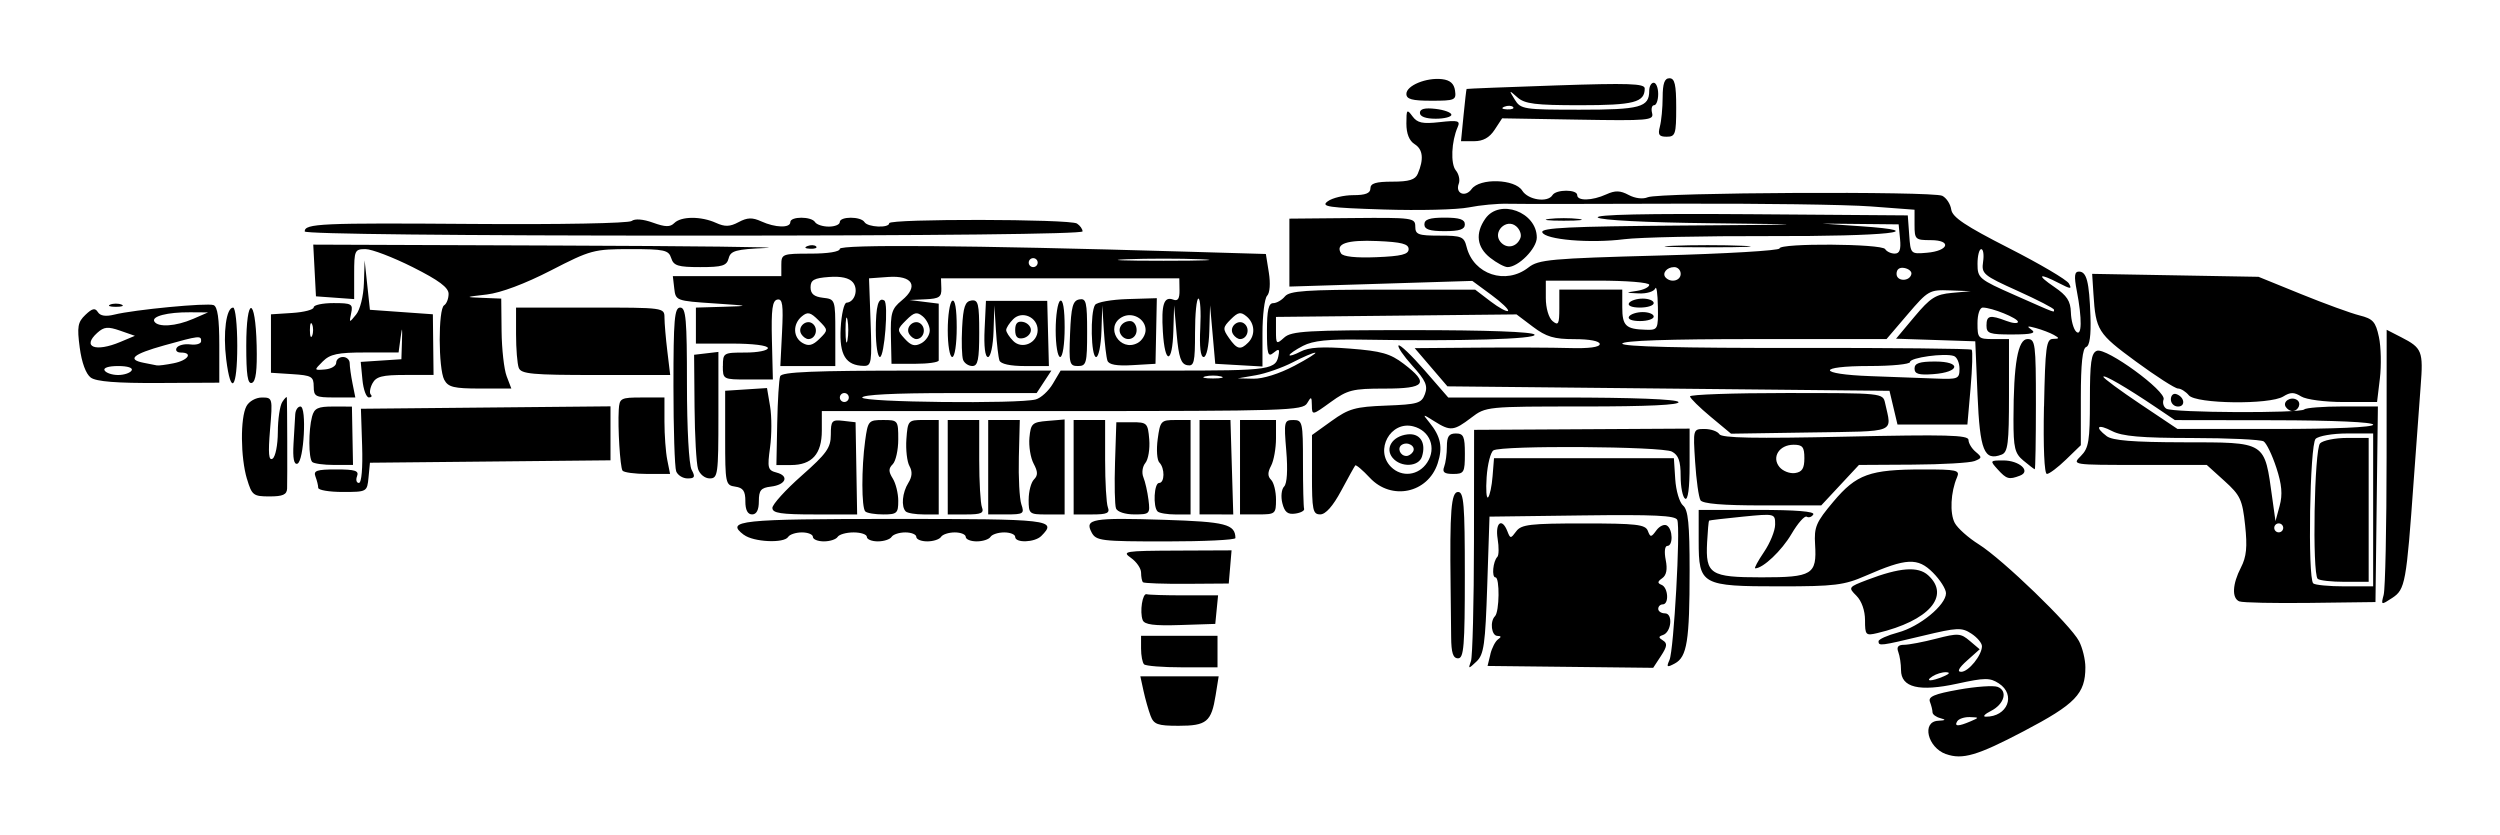
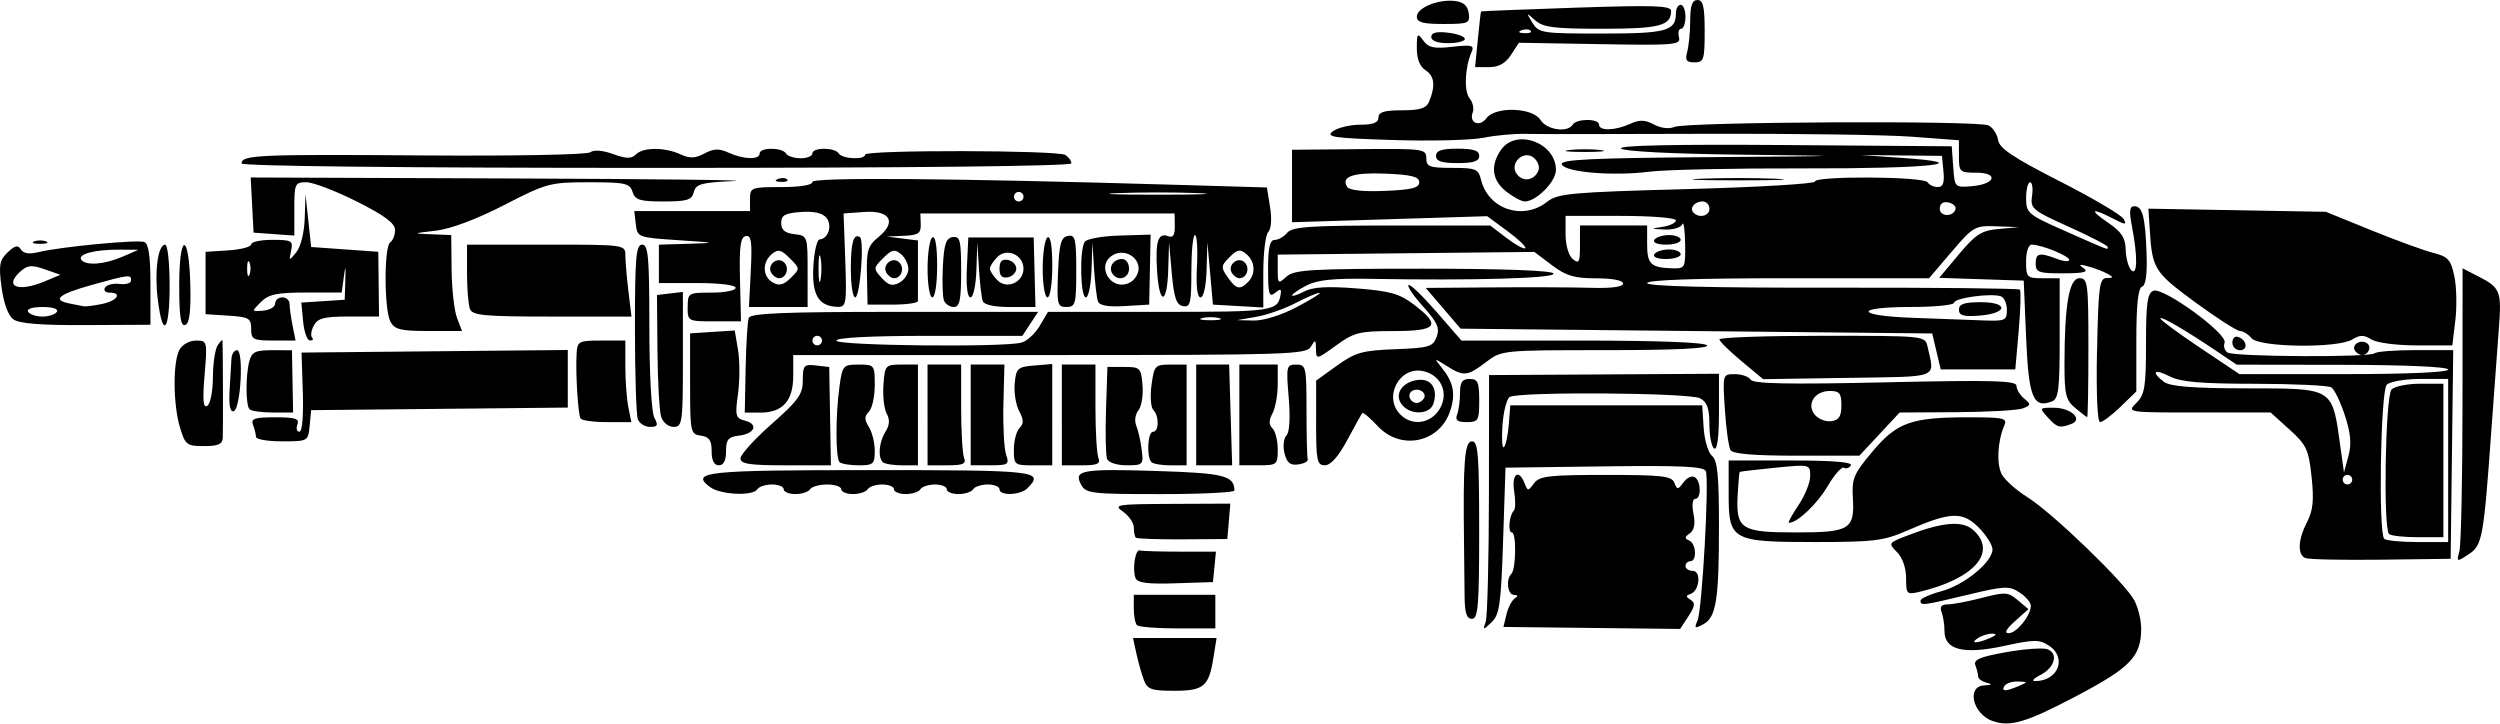
- <svg xmlns="http://www.w3.org/2000/svg" width="383.356" height="128" viewBox="0 0 101.43 33.867" version="1.1" id="svg8">
+ <svg xmlns="http://www.w3.org/2000/svg" width="95.08" height="27.517" viewBox="3.175 3.175 95.08 27.517" version="1.1" id="svg8">
  <defs id="defs2" />
  <g id="layer1">
    <path style="fill:#000000;fill-opacity:1;stroke-width:0.182" d="m 78.953,30.597 c -0.75,-0.268 -0.998,-1.319 -0.319,-1.354 0.309,-0.016 0.331,-0.042 0.091,-0.105 -0.176,-0.046 -0.319,-0.153 -0.319,-0.238 0,-0.085 -0.047,-0.276 -0.104,-0.424 -0.081,-0.211 0.175,-0.32 1.169,-0.497 0.7,-0.125 1.409,-0.175 1.577,-0.111 0.423,0.162 0.273,0.701 -0.272,0.977 -0.25,0.126 -0.346,0.231 -0.214,0.233 0.887,0.01 1.244,-0.889 0.535,-1.351 -0.361,-0.235 -0.563,-0.234 -1.688,0.011 -1.544,0.337 -2.281,0.158 -2.281,-0.554 0,-0.245 -0.05,-0.576 -0.111,-0.734 -0.077,-0.2 -0.005,-0.289 0.234,-0.289 0.19,0 0.777,-0.112 1.306,-0.249 0.884,-0.229 0.994,-0.222 1.362,0.091 l 0.401,0.34 -0.512,0.457 c -0.336,0.3 -0.418,0.457 -0.238,0.457 0.298,0 0.842,-0.672 0.842,-1.04 0,-0.126 -0.193,-0.356 -0.43,-0.51 -0.391,-0.256 -0.567,-0.249 -1.961,0.086 -1.734,0.416 -1.805,0.425 -1.805,0.225 0,-0.08 0.357,-0.24 0.793,-0.357 0.871,-0.233 1.944,-1.112 1.944,-1.593 0,-0.168 -0.239,-0.545 -0.532,-0.838 -0.615,-0.615 -1.071,-0.593 -2.729,0.131 -0.872,0.381 -1.257,0.429 -3.471,0.429 -3.195,0 -3.302,-0.06 -3.302,-1.835 v -1.267 h 2.382 c 1.567,0 2.343,0.063 2.268,0.185 -0.063,0.102 -0.183,0.143 -0.267,0.091 -0.084,-0.052 -0.362,0.264 -0.618,0.701 -0.397,0.677 -1.154,1.394 -1.472,1.394 -0.051,0 0.111,-0.299 0.358,-0.664 0.248,-0.365 0.451,-0.866 0.451,-1.113 0,-0.448 -0.004,-0.449 -1.323,-0.319 -0.727,0.072 -1.338,0.144 -1.358,0.16 -0.019,0.016 -0.055,0.412 -0.079,0.878 -0.067,1.299 0.125,1.423 2.212,1.423 2.061,0 2.244,-0.112 2.169,-1.33 -0.044,-0.714 0.038,-0.905 0.743,-1.742 0.938,-1.113 1.47,-1.304 3.63,-1.306 1.383,-9.57e-4 1.512,0.029 1.386,0.318 -0.258,0.595 -0.301,1.462 -0.093,1.852 0.114,0.214 0.553,0.605 0.975,0.869 0.964,0.604 3.726,3.271 4.068,3.929 0.141,0.271 0.257,0.747 0.257,1.058 0,1.078 -0.401,1.493 -2.511,2.6 -1.874,0.984 -2.478,1.161 -3.145,0.922 z m 1.003,-1.333 c 0.352,-0.151 0.351,-0.157 -0.035,-0.17 -0.22,-0.007 -0.45,0.069 -0.512,0.17 -0.133,0.216 0.045,0.216 0.547,0 z m -1.095,-1.824 c 0.241,-0.103 0.272,-0.16 0.091,-0.167 -0.151,-0.005 -0.397,0.07 -0.547,0.167 -0.333,0.216 -0.045,0.216 0.456,0 z m -32.182,1.596 c -0.085,-0.226 -0.213,-0.677 -0.284,-1.003 l -0.129,-0.593 h 1.589 1.589 l -0.123,0.766 c -0.173,1.081 -0.366,1.241 -1.502,1.241 -0.855,0 -1.006,-0.055 -1.14,-0.41 z m -0.262,-2.083 c -0.067,-0.067 -0.122,-0.354 -0.122,-0.639 v -0.517 h 1.551 1.551 v 0.639 0.639 h -1.429 c -0.786,0 -1.484,-0.055 -1.551,-0.122 z m 13.262,-0.123 c 0.065,-0.184 0.12,-2.373 0.123,-4.863 l 0.005,-4.527 4.372,-0.025 4.372,-0.025 v 1.478 c 0,0.939 -0.067,1.437 -0.182,1.365 -0.1,-0.062 -0.182,-0.474 -0.182,-0.917 0,-0.608 -0.086,-0.85 -0.353,-0.993 -0.402,-0.215 -6.918,-0.259 -7.244,-0.049 -0.114,0.074 -0.238,0.561 -0.274,1.083 -0.036,0.522 -0.009,0.891 0.059,0.821 0.069,-0.07 0.151,-0.456 0.182,-0.858 l 0.058,-0.73 h 3.649 3.649 l 0.055,0.852 c 0.03,0.469 0.174,0.951 0.319,1.071 0.206,0.171 0.264,0.749 0.264,2.637 0,2.851 -0.104,3.503 -0.599,3.768 -0.322,0.173 -0.349,0.155 -0.217,-0.143 0.175,-0.393 0.45,-5.331 0.316,-5.68 -0.069,-0.18 -0.935,-0.221 -3.854,-0.183 l -3.765,0.049 -0.091,2.776 c -0.079,2.415 -0.136,2.818 -0.436,3.101 -0.332,0.313 -0.341,0.312 -0.228,-0.01 z m 0.787,-0.285 c 0.064,-0.261 0.206,-0.534 0.316,-0.608 0.138,-0.092 0.129,-0.135 -0.028,-0.137 -0.243,-0.003 -0.315,-0.585 -0.099,-0.8 0.18,-0.18 0.197,-1.574 0.019,-1.574 -0.161,0 -0.101,-0.655 0.077,-0.833 0.062,-0.062 0.067,-0.392 0.011,-0.734 -0.106,-0.655 0.176,-0.871 0.396,-0.303 0.118,0.304 0.135,0.304 0.359,0 0.204,-0.277 0.565,-0.319 2.729,-0.319 2.144,0 2.51,0.042 2.609,0.299 0.105,0.274 0.135,0.272 0.347,-0.018 0.128,-0.175 0.32,-0.263 0.427,-0.197 0.244,0.151 0.257,0.828 0.017,0.828 -0.102,0 -0.129,0.243 -0.065,0.566 0.077,0.383 0.031,0.623 -0.141,0.744 -0.196,0.137 -0.202,0.199 -0.026,0.27 0.27,0.11 0.31,0.792 0.046,0.792 -0.1,0 -0.182,0.082 -0.182,0.182 0,0.1 0.123,0.182 0.273,0.182 0.334,0 0.262,0.764 -0.082,0.879 -0.187,0.062 -0.186,0.105 0.002,0.222 0.185,0.114 0.168,0.246 -0.082,0.627 l -0.316,0.482 -3.36,-0.038 -3.36,-0.038 0.116,-0.474 z m -1.59,-0.702 c -0.004,-0.477 -0.014,-1.4 -0.022,-2.052 -0.038,-3.072 0.022,-3.831 0.303,-3.831 0.233,0 0.274,0.497 0.274,3.375 0,2.879 -0.04,3.375 -0.274,3.375 -0.204,0 -0.276,-0.221 -0.281,-0.867 z m 16.792,-0.681 c 0,-0.388 -0.137,-0.779 -0.347,-0.989 -0.341,-0.341 -0.333,-0.352 0.44,-0.647 1.315,-0.502 2.056,-0.559 2.466,-0.188 0.923,0.835 0.033,1.852 -2.057,2.347 -0.475,0.113 -0.502,0.085 -0.502,-0.523 z m -29.307,-0.004 c -0.128,-0.333 -0.008,-1.106 0.162,-1.049 0.075,0.025 0.758,0.046 1.517,0.046 h 1.38 l -0.057,0.579 -0.057,0.579 -1.425,0.046 c -1.062,0.035 -1.449,-0.016 -1.52,-0.2 z m 44.495,-0.757 c -0.313,-0.129 -0.286,-0.7 0.064,-1.377 0.224,-0.434 0.264,-0.831 0.169,-1.715 -0.111,-1.038 -0.193,-1.213 -0.84,-1.798 l -0.717,-0.648 H 86.798 c -2.736,0 -2.736,0 -2.371,-0.365 0.318,-0.318 0.365,-0.608 0.365,-2.261 0,-1.538 0.053,-1.916 0.281,-2.004 0.381,-0.146 2.835,1.643 2.708,1.974 -0.052,0.136 -6.92e-4,0.305 0.114,0.376 0.265,0.164 5.433,0.19 5.595,0.028 0.066,-0.066 0.765,-0.12 1.553,-0.12 h 1.433 l -0.049,3.968 -0.049,3.968 -2.645,0.034 c -1.455,0.018 -2.748,-0.009 -2.873,-0.061 z m 5.428,-3.713 v -3.101 h -1.058 c -0.582,0 -1.157,0.099 -1.277,0.219 -0.236,0.236 -0.325,5.634 -0.097,5.862 0.067,0.067 0.642,0.122 1.277,0.122 h 1.155 z m -2.25,2.797 c -0.227,-0.227 -0.138,-5.262 0.097,-5.498 0.12,-0.12 0.613,-0.219 1.095,-0.219 h 0.876 v 2.919 2.919 h -0.973 c -0.535,0 -1.028,-0.055 -1.095,-0.122 z m -1.399,-2.068 c 0,-0.1 -0.082,-0.182 -0.182,-0.182 -0.1,0 -0.182,0.082 -0.182,0.182 0,0.1 0.082,0.182 0.182,0.182 0.1,0 0.182,-0.082 0.182,-0.182 z m -0.28,-2.444 c -0.167,-0.512 -0.399,-0.991 -0.514,-1.065 -0.115,-0.074 -1.425,-0.135 -2.91,-0.137 -2.059,-0.002 -2.828,-0.069 -3.238,-0.281 -0.59,-0.305 -0.725,-0.177 -0.219,0.207 0.232,0.176 1.075,0.244 3.088,0.248 3.426,0.007 3.304,-0.07 3.632,2.286 l 0.127,0.912 0.169,-0.62 c 0.125,-0.459 0.09,-0.862 -0.135,-1.551 z m 3.929,-1.743 c 0,-0.104 -1.603,-0.176 -4.022,-0.18 l -4.022,-0.006 -0.767,-0.517 c -1.203,-0.811 -2.135,-1.352 -2.135,-1.24 0,0.057 0.677,0.556 1.504,1.11 l 1.504,1.007 h 3.97 c 2.39,0 3.97,-0.069 3.97,-0.174 z m 0.427,6.9 c 0.064,-0.238 0.117,-2.754 0.118,-5.591 l 0.003,-5.159 0.593,0.304 c 0.845,0.433 0.897,0.563 0.786,1.986 -0.055,0.702 -0.182,2.426 -0.282,3.831 -0.298,4.159 -0.344,4.413 -0.87,4.758 -0.455,0.298 -0.461,0.296 -0.347,-0.129 z m -50.339,-0.508 c -0.042,-0.042 -0.076,-0.217 -0.076,-0.388 0,-0.172 -0.185,-0.441 -0.41,-0.599 -0.383,-0.267 -0.259,-0.287 1.835,-0.296 l 2.246,-0.01 -0.057,0.673 -0.057,0.673 -1.703,0.012 c -0.936,0.006 -1.737,-0.023 -1.779,-0.064 z M 30.178,21.699 c -0.767,-0.581 -0.163,-0.645 6.095,-0.645 6.373,0 6.636,0.031 5.973,0.693 -0.265,0.265 -1.058,0.292 -1.058,0.036 0,-0.1 -0.2,-0.182 -0.445,-0.182 -0.245,0 -0.496,0.082 -0.558,0.182 -0.062,0.1 -0.313,0.182 -0.558,0.182 -0.245,0 -0.445,-0.082 -0.445,-0.182 0,-0.1 -0.2,-0.182 -0.445,-0.182 -0.245,0 -0.496,0.082 -0.558,0.182 -0.062,0.1 -0.313,0.182 -0.558,0.182 -0.245,0 -0.445,-0.082 -0.445,-0.182 0,-0.1 -0.2,-0.182 -0.445,-0.182 -0.245,0 -0.496,0.082 -0.558,0.182 -0.062,0.1 -0.313,0.182 -0.558,0.182 -0.245,0 -0.445,-0.082 -0.445,-0.182 0,-0.1 -0.241,-0.182 -0.537,-0.182 -0.295,0 -0.587,0.082 -0.649,0.182 -0.062,0.1 -0.313,0.182 -0.558,0.182 -0.245,0 -0.445,-0.082 -0.445,-0.182 0,-0.1 -0.2,-0.182 -0.445,-0.182 -0.245,0 -0.496,0.082 -0.558,0.182 -0.166,0.269 -1.407,0.211 -1.797,-0.085 z m 14.11,-0.1 c -0.292,-0.545 0.035,-0.602 2.944,-0.509 2.503,0.08 2.881,0.177 2.892,0.74 0.002,0.075 -1.267,0.137 -2.819,0.137 -2.642,0 -2.834,-0.023 -3.018,-0.368 z M 30.241,20.337 c 0,-0.416 -0.091,-0.548 -0.41,-0.593 -0.396,-0.056 -0.41,-0.126 -0.41,-1.974 v -1.916 l 0.849,-0.055 0.849,-0.055 0.125,0.743 c 0.069,0.408 0.068,1.157 -0.001,1.663 -0.116,0.841 -0.093,0.93 0.264,1.023 0.524,0.137 0.378,0.498 -0.231,0.57 -0.405,0.048 -0.488,0.149 -0.488,0.593 0,0.354 -0.093,0.535 -0.274,0.535 -0.181,0 -0.274,-0.181 -0.274,-0.535 z m 1.095,0.273 c 0,-0.144 0.534,-0.733 1.186,-1.309 1.02,-0.901 1.186,-1.134 1.186,-1.666 0,-0.567 0.042,-0.613 0.502,-0.561 l 0.502,0.058 0.032,1.87 0.032,1.87 h -1.719 c -1.372,0 -1.719,-0.053 -1.719,-0.262 z m 3.77,0.14 c -0.154,-0.154 -0.157,-1.756 -0.006,-2.863 0.112,-0.816 0.138,-0.846 0.73,-0.846 0.602,0 0.614,0.016 0.614,0.784 0,0.431 -0.101,0.885 -0.223,1.008 -0.176,0.176 -0.176,0.299 0,0.581 0.123,0.197 0.223,0.605 0.223,0.908 0,0.501 -0.053,0.55 -0.608,0.55 -0.334,0 -0.663,-0.055 -0.73,-0.122 z m 1.642,0 c -0.193,-0.193 -0.142,-0.763 0.105,-1.158 0.156,-0.25 0.171,-0.461 0.046,-0.682 -0.099,-0.176 -0.155,-0.668 -0.125,-1.095 0.054,-0.751 0.076,-0.775 0.684,-0.775 h 0.628 v 1.916 1.916 h -0.608 c -0.334,0 -0.663,-0.055 -0.73,-0.122 z m 1.703,-1.794 V 17.04 h 0.639 0.639 v 1.627 c 0,0.895 0.05,1.757 0.111,1.916 0.09,0.234 -0.03,0.289 -0.639,0.289 h -0.749 z m 1.642,0 V 17.04 h 0.641 0.641 l -0.038,1.505 c -0.021,0.828 0.025,1.69 0.101,1.916 0.13,0.381 0.087,0.41 -0.603,0.41 h -0.742 z m 1.642,1.314 c 0,-0.331 0.097,-0.699 0.215,-0.817 0.165,-0.165 0.162,-0.314 -0.014,-0.643 -0.126,-0.236 -0.202,-0.709 -0.17,-1.053 0.055,-0.577 0.111,-0.629 0.744,-0.681 l 0.684,-0.057 v 1.927 1.927 h -0.73 c -0.704,0 -0.73,-0.021 -0.73,-0.602 z m 1.824,-1.314 V 17.04 h 0.639 0.639 v 1.627 c 0,0.895 0.05,1.757 0.111,1.916 0.09,0.234 -0.03,0.289 -0.639,0.289 h -0.749 z m 1.72,1.673 c -0.051,-0.133 -0.069,-0.975 -0.04,-1.87 l 0.053,-1.628 h 0.639 c 0.608,0 0.641,0.033 0.696,0.697 0.032,0.383 -0.039,0.813 -0.157,0.955 -0.119,0.144 -0.155,0.402 -0.081,0.58 0.073,0.177 0.166,0.588 0.207,0.915 0.071,0.572 0.051,0.593 -0.575,0.593 -0.371,0 -0.688,-0.104 -0.742,-0.242 z m 1.686,0.121 c -0.192,-0.192 -0.141,-1.155 0.061,-1.155 0.231,0 0.239,-0.6 0.011,-0.83 -0.095,-0.095 -0.125,-0.522 -0.067,-0.949 0.1,-0.738 0.134,-0.775 0.719,-0.775 h 0.615 v 1.916 1.916 h -0.608 c -0.334,0 -0.663,-0.055 -0.73,-0.122 z m 1.703,-1.794 V 17.04 h 0.627 0.627 l 0.057,1.916 0.057,1.916 -0.684,-3.84e-4 -0.684,-3.85e-4 z m 1.642,0 V 17.04 h 0.73 0.73 v 0.742 c 0,0.408 -0.09,0.909 -0.199,1.114 -0.144,0.269 -0.144,0.428 0,0.572 0.11,0.11 0.199,0.47 0.199,0.801 0,0.581 -0.026,0.602 -0.73,0.602 h -0.73 z m 1.717,1.458 c -0.067,-0.266 -0.034,-0.568 0.072,-0.674 0.12,-0.12 0.153,-0.667 0.088,-1.446 -0.1,-1.192 -0.086,-1.253 0.286,-1.253 0.373,0 0.391,0.083 0.391,1.733 0,0.953 0.021,1.795 0.046,1.87 0.025,0.075 -0.136,0.163 -0.358,0.194 -0.307,0.044 -0.433,-0.058 -0.525,-0.424 z m 1.203,-1.153 v -1.611 l 0.794,-0.57 c 0.701,-0.504 0.96,-0.576 2.215,-0.624 1.287,-0.049 1.435,-0.093 1.574,-0.469 0.124,-0.337 0.029,-0.552 -0.507,-1.145 -0.363,-0.402 -0.617,-0.774 -0.564,-0.826 0.053,-0.053 0.528,0.401 1.056,1.008 l 0.96,1.104 h 4.614 c 2.879,0 4.657,0.069 4.727,0.182 0.074,0.119 -1.254,0.182 -3.849,0.182 -3.945,0 -3.964,0.002 -4.56,0.456 -0.709,0.54 -0.845,0.554 -1.495,0.144 -0.486,-0.306 -0.49,-0.305 -0.204,0.046 0.465,0.571 0.554,1.008 0.337,1.666 -0.398,1.207 -1.875,1.519 -2.75,0.582 -0.294,-0.315 -0.561,-0.541 -0.593,-0.502 -0.032,0.039 -0.289,0.502 -0.571,1.028 -0.334,0.623 -0.631,0.958 -0.849,0.958 -0.301,0 -0.336,-0.168 -0.336,-1.611 z m 4.674,-0.495 c 0.388,-0.591 0.114,-1.297 -0.57,-1.469 -0.919,-0.231 -1.574,0.97 -0.898,1.646 0.437,0.437 1.12,0.355 1.468,-0.177 z m -1.403,-0.19 c -0.321,-0.387 -0.011,-0.879 0.601,-0.952 0.51,-0.061 0.769,0.336 0.59,0.902 -0.133,0.419 -0.859,0.45 -1.19,0.05 z m 0.826,-0.246 c 0.135,-0.218 -0.208,-0.435 -0.451,-0.284 -0.204,0.126 -0.07,0.454 0.185,0.454 0.088,0 0.208,-0.076 0.266,-0.17 z m 11.665,1.964 c -0.072,-0.117 -0.17,-0.815 -0.217,-1.551 -0.086,-1.338 -0.086,-1.338 0.383,-1.338 0.258,0 0.528,0.095 0.6,0.211 0.096,0.156 1.438,0.182 5.119,0.1 4.085,-0.091 4.989,-0.067 4.989,0.132 0,0.133 0.131,0.351 0.291,0.484 0.265,0.22 0.26,0.254 -0.046,0.374 -0.185,0.073 -1.316,0.138 -2.513,0.145 l -2.177,0.013 -0.765,0.821 -0.765,0.821 h -2.385 c -1.618,0 -2.427,-0.068 -2.516,-0.212 z m 4.215,-1.703 c 0,-0.456 -0.073,-0.547 -0.436,-0.547 -0.584,0 -0.904,0.506 -0.573,0.906 0.136,0.164 0.419,0.273 0.628,0.243 0.289,-0.041 0.381,-0.186 0.381,-0.602 z m -63.187,0.845 c -0.262,-0.876 -0.275,-2.484 -0.022,-2.955 0.106,-0.199 0.381,-0.353 0.628,-0.353 0.433,0 0.438,0.018 0.33,1.306 -0.081,0.966 -0.054,1.272 0.102,1.175 0.116,-0.072 0.213,-0.557 0.214,-1.078 0.002,-0.521 0.082,-1.07 0.18,-1.221 0.097,-0.151 0.181,-0.233 0.186,-0.182 0.015,0.155 0.024,3.357 0.01,3.694 -0.01,0.246 -0.173,0.319 -0.714,0.319 -0.656,0 -0.715,-0.046 -0.912,-0.705 z m 2.89,0.355 c 0,-0.092 -0.05,-0.297 -0.111,-0.456 -0.092,-0.24 0.048,-0.289 0.841,-0.289 0.771,0 0.931,0.052 0.846,0.274 -0.058,0.151 -0.024,0.274 0.075,0.274 0.108,0 0.16,-0.605 0.131,-1.505 l -0.049,-1.505 5.063,-0.049 5.063,-0.049 v 1.095 1.095 l -4.88,0.049 -4.88,0.049 -0.057,0.593 c -0.057,0.589 -0.063,0.593 -1.049,0.593 -0.546,0 -0.992,-0.075 -0.992,-0.168 z m 14.524,-0.668 c -0.061,-0.159 -0.111,-1.719 -0.111,-3.466 0,-2.703 0.041,-3.178 0.274,-3.178 0.233,0 0.274,0.468 0.274,3.113 0,1.797 0.08,3.263 0.189,3.466 0.156,0.292 0.128,0.353 -0.163,0.353 -0.193,0 -0.402,-0.13 -0.463,-0.289 z m 0.886,-0.099 c -0.068,-0.213 -0.131,-1.342 -0.141,-2.509 l -0.018,-2.121 0.493,-0.058 0.493,-0.058 v 2.566 c 0,2.415 -0.021,2.566 -0.353,2.566 -0.199,0 -0.406,-0.169 -0.475,-0.387 z m 52.732,0.022 c -0.323,-0.357 -0.319,-0.365 0.223,-0.365 0.658,0 1.141,0.44 0.679,0.617 -0.445,0.171 -0.544,0.143 -0.902,-0.252 z m -55.797,0.046 c -0.097,-0.161 -0.194,-1.742 -0.151,-2.463 0.028,-0.476 0.076,-0.502 0.942,-0.502 h 0.912 v 0.981 c 0,0.539 0.051,1.237 0.114,1.551 l 0.114,0.57 h -0.924 c -0.508,0 -0.961,-0.062 -1.007,-0.137 z m 33.337,-0.152 c 0.061,-0.159 0.111,-0.528 0.111,-0.821 0,-0.411 0.083,-0.532 0.365,-0.532 0.311,0 0.365,0.122 0.365,0.821 0,0.763 -0.034,0.821 -0.476,0.821 -0.359,0 -0.448,-0.071 -0.365,-0.289 z m 24.339,-2.448 c 0.049,-2.43 0.09,-2.738 0.365,-2.742 0.264,-0.005 0.269,-0.029 0.036,-0.16 -0.151,-0.085 -0.479,-0.211 -0.73,-0.28 -0.348,-0.096 -0.391,-0.08 -0.182,0.066 0.205,0.143 0.01,0.192 -0.775,0.194 -0.928,0.003 -1.049,-0.039 -1.049,-0.362 0,-0.411 0.137,-0.442 0.809,-0.187 0.257,0.098 0.468,0.114 0.468,0.037 0,-0.149 -1.06,-0.579 -1.427,-0.579 -0.124,0 -0.215,0.27 -0.215,0.639 0,0.608 0.03,0.639 0.639,0.639 h 0.639 v 2.286 c 0,1.948 -0.044,2.303 -0.298,2.401 -0.71,0.273 -0.883,-0.156 -0.979,-2.426 l -0.091,-2.17 -1.607,-0.053 -1.607,-0.053 0.749,-0.895 c 0.643,-0.767 0.858,-0.905 1.516,-0.964 l 0.767,-0.069 -0.852,-0.032 c -0.822,-0.031 -0.883,0.004 -1.71,0.972 l -0.857,1.003 h -5.36 c -3.493,0 -5.36,0.064 -5.36,0.185 0,0.121 2.409,0.181 7.046,0.174 3.875,-0.006 7.083,0.027 7.129,0.073 0.046,0.046 0.026,0.748 -0.045,1.56 l -0.129,1.476 h -1.418 -1.418 l -0.162,-0.684 -0.162,-0.684 -8.968,-0.091 -8.968,-0.091 -0.664,-0.775 -0.664,-0.775 2.523,-0.02 c 1.388,-0.011 3.077,-0.004 3.754,0.016 0.789,0.023 1.231,-0.035 1.231,-0.162 0,-0.12 -0.406,-0.199 -1.023,-0.199 -0.833,0 -1.146,-0.093 -1.688,-0.502 l -0.665,-0.502 -4.88,0.051 -4.88,0.051 v 0.57 c 0,0.54 0.017,0.554 0.334,0.268 0.293,-0.265 0.927,-0.302 5.189,-0.302 3.04,0 4.897,0.068 4.968,0.182 0.113,0.183 -3.008,0.274 -6.976,0.204 -1.386,-0.025 -2.009,0.04 -2.417,0.251 -0.302,0.156 -0.55,0.326 -0.55,0.377 0,0.051 0.205,-0.015 0.456,-0.146 0.33,-0.173 0.88,-0.206 1.99,-0.119 1.285,0.1 1.641,0.201 2.19,0.619 1.045,0.797 0.885,1.004 -0.776,1.004 -1.302,0 -1.501,0.05 -2.189,0.548 -0.746,0.541 -0.757,0.543 -0.763,0.137 -0.005,-0.367 -0.026,-0.377 -0.192,-0.092 -0.173,0.298 -0.843,0.319 -9.937,0.319 H 33.343 v 0.793 c 0,0.95 -0.401,1.397 -1.255,1.397 H 31.5 l 0.033,-1.688 c 0.018,-0.928 0.072,-1.79 0.12,-1.916 0.067,-0.175 1.346,-0.228 5.545,-0.228 h 5.458 l -0.299,0.456 -0.299,0.456 h -3.537 c -2.236,0 -3.537,0.067 -3.537,0.182 0,0.193 6.345,0.262 7.038,0.076 0.208,-0.056 0.521,-0.342 0.694,-0.636 l 0.316,-0.534 h 4.266 c 4.347,0 4.485,-0.021 4.587,-0.694 0.028,-0.185 -0.021,-0.191 -0.223,-0.023 -0.219,0.182 -0.259,0.042 -0.259,-0.902 0,-0.827 0.065,-1.117 0.251,-1.117 0.138,0 0.354,-0.123 0.478,-0.274 0.188,-0.227 0.866,-0.274 3.973,-0.274 h 3.746 l 0.622,0.475 c 0.342,0.261 0.662,0.435 0.71,0.387 0.048,-0.048 -0.258,-0.342 -0.68,-0.652 l -0.768,-0.565 -3.711,0.115 -3.711,0.115 V 10.248 8.871 l 2.554,-0.024 c 2.448,-0.023 2.554,-0.008 2.554,0.345 0,0.324 0.119,0.368 0.984,0.368 0.9,0 0.994,0.039 1.099,0.461 0.281,1.118 1.593,1.551 2.511,0.829 0.406,-0.319 0.9,-0.364 5.315,-0.483 2.677,-0.072 4.868,-0.201 4.868,-0.287 0,-0.222 4.15,-0.195 4.287,0.027 0.062,0.1 0.236,0.182 0.387,0.182 0.2,0 0.259,-0.161 0.217,-0.593 l -0.057,-0.593 -1.551,-0.016 -1.551,-0.016 1.551,0.107 c 2.995,0.206 1.075,0.414 -3.704,0.401 -2.629,-0.007 -5.272,0.049 -5.874,0.126 -1.384,0.177 -3.23,0.02 -3.33,-0.283 -0.059,-0.179 1.146,-0.237 5.55,-0.27 5.578,-0.042 5.589,-0.043 1.252,-0.095 C 66.799,9.028 64.934,8.932 64.826,8.825 64.706,8.705 66.794,8.66 71.024,8.691 l 6.379,0.048 0.057,0.786 c 0.056,0.783 0.059,0.786 0.716,0.73 0.894,-0.076 1.026,-0.512 0.155,-0.512 -0.621,0 -0.654,-0.031 -0.654,-0.617 V 8.509 L 75.897,8.375 c -0.978,-0.074 -4.529,-0.124 -7.891,-0.111 -3.361,0.013 -6.44,0.014 -6.842,0.003 -0.401,-0.011 -1.11,0.055 -1.574,0.148 -0.464,0.093 -2.018,0.131 -3.453,0.085 -2.263,-0.072 -2.564,-0.116 -2.268,-0.333 0.187,-0.137 0.654,-0.249 1.036,-0.249 0.496,0 0.695,-0.078 0.695,-0.274 0,-0.206 0.221,-0.274 0.893,-0.274 0.677,0 0.926,-0.077 1.029,-0.319 0.253,-0.593 0.211,-0.99 -0.126,-1.201 -0.221,-0.138 -0.336,-0.425 -0.336,-0.839 0,-0.572 0.022,-0.599 0.245,-0.294 0.199,0.272 0.409,0.317 1.106,0.238 0.748,-0.084 0.844,-0.058 0.73,0.201 -0.256,0.584 -0.294,1.493 -0.075,1.758 0.123,0.148 0.176,0.39 0.119,0.539 -0.152,0.396 0.264,0.571 0.521,0.218 0.333,-0.456 1.757,-0.412 2.054,0.063 0.238,0.381 1.033,0.499 1.228,0.182 0.147,-0.238 1.003,-0.238 1.003,0 0,0.246 0.607,0.231 1.179,-0.03 0.363,-0.165 0.564,-0.16 0.908,0.024 0.261,0.14 0.578,0.178 0.774,0.093 0.453,-0.196 11.566,-0.251 11.949,-0.059 0.169,0.084 0.333,0.335 0.365,0.557 0.045,0.313 0.569,0.663 2.339,1.565 1.254,0.639 2.349,1.284 2.434,1.435 0.133,0.236 0.078,0.235 -0.401,-0.013 -0.829,-0.429 -0.927,-0.346 -0.187,0.157 0.51,0.347 0.656,0.571 0.669,1.028 0.009,0.322 0.104,0.672 0.211,0.779 0.236,0.236 0.249,-0.515 0.028,-1.658 -0.114,-0.591 -0.094,-0.775 0.087,-0.775 0.314,0 0.418,0.402 0.468,1.813 0.028,0.775 -0.032,1.199 -0.174,1.247 -0.148,0.049 -0.216,0.685 -0.216,2.028 v 1.956 l -0.602,0.583 c -0.331,0.321 -0.68,0.583 -0.775,0.583 -0.105,1.65e-4 -0.152,-1.086 -0.119,-2.737 z M 34.438,16.128 c 0,-0.1 -0.082,-0.182 -0.182,-0.182 -0.1,0 -0.182,0.082 -0.182,0.182 0,0.1 0.082,0.182 0.182,0.182 0.1,0 0.182,-0.082 0.182,-0.182 z m 15.097,-0.856 c -0.176,-0.046 -0.463,-0.046 -0.639,0 -0.176,0.046 -0.032,0.083 0.319,0.083 0.351,0 0.495,-0.038 0.319,-0.083 z m 2.965,-0.422 c 0.552,-0.292 0.939,-0.534 0.859,-0.539 -0.079,-0.005 -0.49,0.171 -0.912,0.39 -0.422,0.219 -1.096,0.455 -1.498,0.524 l -0.73,0.126 0.639,0.014 c 0.376,0.008 1.051,-0.203 1.642,-0.516 z m 27.001,0.111 c 0,-0.24 -0.103,-0.473 -0.228,-0.517 -0.366,-0.129 -1.779,0.064 -1.779,0.243 0,0.09 -0.739,0.163 -1.642,0.163 -2.17,0 -2.133,0.334 0.046,0.411 0.928,0.033 2.119,0.077 2.645,0.098 0.899,0.036 0.958,0.011 0.958,-0.399 z m -1.824,-0.009 c 0,-0.216 0.201,-0.284 0.836,-0.284 1.077,0 1.014,0.432 -0.075,0.512 -0.591,0.044 -0.761,-0.007 -0.761,-0.228 z M 67.263,12.434 c -0.008,-0.527 -0.056,-0.855 -0.106,-0.73 -0.051,0.125 -0.352,0.216 -0.67,0.201 -0.552,-0.026 -0.555,-0.031 -0.076,-0.103 0.276,-0.042 0.502,-0.153 0.502,-0.246 0,-0.096 -0.921,-0.17 -2.098,-0.17 h -2.098 v 0.707 c 0,0.406 0.117,0.804 0.274,0.935 0.236,0.196 0.274,0.123 0.274,-0.525 v -0.752 h 1.277 1.277 v 0.715 c 0,0.755 0.141,0.89 0.958,0.913 0.487,0.014 0.501,-0.013 0.487,-0.943 z m -1.171,0.41 c 0.062,-0.1 0.313,-0.182 0.558,-0.182 0.245,0 0.445,0.082 0.445,0.182 0,0.1 -0.251,0.182 -0.558,0.182 -0.326,0 -0.511,-0.076 -0.445,-0.182 z m 0,-0.547 c 0.062,-0.1 0.313,-0.182 0.558,-0.182 0.245,0 0.445,0.082 0.445,0.182 0,0.1 -0.251,0.182 -0.558,0.182 -0.326,0 -0.511,-0.076 -0.445,-0.182 z m 17.241,0.267 c 0,-0.054 -0.664,-0.397 -1.475,-0.763 -1.395,-0.629 -1.471,-0.693 -1.4,-1.179 0.042,-0.283 0.008,-0.514 -0.075,-0.514 -0.083,0 -0.151,0.27 -0.151,0.599 0,0.575 0.06,0.626 1.505,1.264 1.753,0.774 1.596,0.716 1.596,0.592 z M 68.189,11.111 c 0,-0.151 -0.118,-0.274 -0.263,-0.274 -0.305,0 -0.511,0.26 -0.34,0.431 0.218,0.218 0.603,0.118 0.603,-0.157 z m 9.36,0.003 c 0.02,-0.099 -0.108,-0.208 -0.283,-0.241 -0.2,-0.038 -0.319,0.051 -0.319,0.239 0,0.317 0.539,0.32 0.603,0.003 z M 57.151,10.108 c 0,-0.212 -0.286,-0.286 -1.259,-0.328 -1.25,-0.054 -1.727,0.107 -1.483,0.502 0.081,0.131 0.606,0.187 1.435,0.153 1.017,-0.041 1.307,-0.114 1.307,-0.327 z m 24.949,8.585 c -0.358,-0.298 -0.41,-0.515 -0.409,-1.682 0.003,-2.257 0.178,-3.255 0.571,-3.255 0.315,0 0.339,0.188 0.339,2.645 0,1.455 -0.021,2.643 -0.046,2.639 -0.025,-0.003 -0.23,-0.16 -0.456,-0.349 z M 11.908,18.006 c 0.028,-0.481 0.059,-1.018 0.07,-1.194 0.011,-0.176 0.106,-0.319 0.211,-0.319 0.263,0 0.143,2.231 -0.124,2.32 -0.139,0.046 -0.191,-0.217 -0.157,-0.807 z m 0.759,0.737 c -0.151,-0.151 -0.155,-1.287 -0.007,-1.84 0.092,-0.342 0.236,-0.41 0.864,-0.409 l 0.754,0.002 0.022,1.184 0.022,1.184 h -0.767 c -0.422,0 -0.822,-0.055 -0.889,-0.122 z m 56.738,-1.835 c -0.455,-0.379 -0.832,-0.75 -0.838,-0.825 -0.006,-0.075 1.752,-0.137 3.907,-0.137 3.916,0 3.919,3.1e-4 4.009,0.41 0.27,1.236 0.528,1.135 -3.03,1.19 l -3.221,0.05 z m 23.331,-0.402 c -0.135,-0.218 0.208,-0.435 0.451,-0.284 0.204,0.126 0.07,0.454 -0.185,0.454 -0.088,0 -0.208,-0.076 -0.266,-0.17 z m -4.66,-0.301 c 0,-0.159 0.097,-0.256 0.217,-0.217 0.338,0.113 0.394,0.506 0.072,0.506 -0.159,0 -0.289,-0.13 -0.289,-0.289 z m 0.73,-0.167 C 88.68,15.887 88.482,15.763 88.365,15.763 c -0.117,0 -0.886,-0.494 -1.708,-1.097 -1.546,-1.135 -1.627,-1.263 -1.721,-2.734 l -0.053,-0.821 3.375,0.06 3.375,0.06 1.733,0.704 c 0.953,0.387 2.018,0.775 2.366,0.862 0.546,0.137 0.653,0.256 0.786,0.878 0.085,0.396 0.102,1.151 0.039,1.678 l -0.115,0.958 h -1.358 c -0.764,0 -1.516,-0.099 -1.72,-0.226 -0.288,-0.18 -0.436,-0.18 -0.725,0 -0.546,0.341 -3.542,0.304 -3.834,-0.047 z M 12.727,15.682 c 0,-0.403 -0.084,-0.452 -0.867,-0.502 l -0.867,-0.056 V 13.939 12.753 l 0.867,-0.056 c 0.477,-0.031 0.867,-0.133 0.867,-0.228 0,-0.095 0.362,-0.172 0.804,-0.172 0.738,0 0.797,0.034 0.716,0.41 -0.085,0.4 -0.08,0.402 0.2,0.056 0.164,-0.202 0.3,-0.749 0.317,-1.277 l 0.03,-0.923 0.107,1.003 0.107,1.003 1.277,0.091 1.277,0.091 0.014,1.231 0.014,1.231 h -1.148 c -0.935,0 -1.182,0.063 -1.331,0.341 -0.1,0.187 -0.131,0.393 -0.067,0.456 0.063,0.063 0.028,0.115 -0.078,0.115 -0.107,0 -0.225,-0.325 -0.262,-0.721 l -0.069,-0.721 0.825,-0.054 0.825,-0.054 0.023,-0.73 c 0.019,-0.59 0.008,-0.616 -0.057,-0.137 l -0.08,0.593 H 14.814 c -1.111,0 -1.423,0.066 -1.719,0.363 -0.362,0.362 -0.362,0.363 0.091,0.325 0.25,-0.021 0.454,-0.143 0.454,-0.271 0,-0.129 0.123,-0.234 0.274,-0.234 0.151,0 0.274,0.113 0.274,0.251 0,0.138 0.051,0.507 0.114,0.821 l 0.114,0.57 h -0.844 c -0.773,0 -0.844,-0.037 -0.844,-0.446 z m -0.062,-2.519 c -0.051,-0.125 -0.092,-0.023 -0.092,0.228 0,0.251 0.041,0.353 0.092,0.228 0.051,-0.125 0.051,-0.331 0,-0.456 z m 5.359,2.247 c -0.242,-0.452 -0.247,-2.874 -0.006,-3.022 0.1,-0.062 0.182,-0.271 0.182,-0.465 0,-0.257 -0.392,-0.549 -1.455,-1.084 -0.801,-0.402 -1.663,-0.732 -1.916,-0.732 -0.437,0 -0.46,0.052 -0.46,1.014 v 1.014 l -0.775,-0.056 -0.775,-0.056 -0.055,-1.049 -0.055,-1.049 9.907,0.037 c 5.449,0.02 9.262,0.065 8.473,0.099 -1.24,0.054 -1.446,0.111 -1.526,0.419 -0.079,0.303 -0.255,0.357 -1.154,0.357 -0.901,0 -1.079,-0.055 -1.177,-0.365 -0.104,-0.327 -0.276,-0.365 -1.658,-0.365 -1.482,0 -1.608,0.034 -3.226,0.867 -1.047,0.539 -2.029,0.907 -2.596,0.974 -0.905,0.106 -0.906,0.107 -0.164,0.137 l 0.748,0.03 0.014,1.323 c 0.008,0.727 0.1,1.548 0.205,1.824 l 0.191,0.502 h -1.266 c -1.065,0 -1.296,-0.056 -1.455,-0.353 z M 3.682,15.319 C 3.486,15.176 3.314,14.709 3.234,14.102 3.122,13.256 3.154,13.07 3.465,12.774 c 0.279,-0.266 0.394,-0.291 0.505,-0.112 0.096,0.155 0.318,0.189 0.665,0.103 0.812,-0.202 3.771,-0.485 4.03,-0.386 0.162,0.062 0.232,0.55 0.232,1.618 v 1.529 l -2.448,0.013 c -1.712,0.009 -2.544,-0.057 -2.766,-0.219 z m 1.657,-0.286 c 0.067,-0.109 -0.154,-0.182 -0.547,-0.182 -0.394,0 -0.615,0.074 -0.547,0.182 0.062,0.1 0.308,0.182 0.547,0.182 0.239,0 0.485,-0.082 0.547,-0.182 z m 1.71,-0.296 c 0.586,-0.117 0.794,-0.433 0.286,-0.433 -0.156,0 -0.231,-0.087 -0.165,-0.193 0.066,-0.106 0.313,-0.168 0.55,-0.137 0.237,0.031 0.434,-0.026 0.439,-0.126 0.011,-0.243 -0.067,-0.235 -1.497,0.165 -1.276,0.357 -1.526,0.573 -0.821,0.709 0.226,0.043 0.462,0.09 0.525,0.104 0.063,0.014 0.371,-0.026 0.684,-0.089 z M 4.883,13.873 5.473,13.625 4.874,13.416 C 4.374,13.242 4.22,13.257 3.944,13.506 3.31,14.08 3.87,14.299 4.883,13.873 Z m 2.943,-0.931 0.614,-0.267 -0.73,-0.005 c -0.918,-0.006 -1.577,0.165 -1.447,0.376 0.15,0.243 0.873,0.195 1.563,-0.105 z m 1.351,1.631 c -0.134,-1.072 0.003,-2.094 0.281,-2.094 0.092,0 0.168,0.698 0.168,1.551 0,1.751 -0.259,2.065 -0.449,0.543 z m 0.814,-0.543 c 0,-2.037 0.373,-2.047 0.422,-0.012 0.024,1.015 -0.033,1.463 -0.194,1.517 -0.171,0.057 -0.228,-0.321 -0.228,-1.505 z m 19.339,0.821 c 0,-0.535 0.02,-0.547 0.912,-0.547 0.502,0 0.912,-0.082 0.912,-0.182 0,-0.106 -0.608,-0.182 -1.46,-0.182 h -1.46 v -0.73 -0.73 l 1.14,-0.034 c 1.074,-0.032 1.05,-0.04 -0.41,-0.137 -1.527,-0.101 -1.552,-0.111 -1.608,-0.605 l -0.058,-0.502 h 2.201 2.201 v -0.456 c 0,-0.44 0.043,-0.456 1.186,-0.456 0.711,0 1.186,-0.077 1.186,-0.193 0,-0.187 5.233,-0.145 13.98,0.111 l 3.307,0.097 0.12,0.752 c 0.071,0.443 0.042,0.829 -0.069,0.941 -0.104,0.104 -0.189,0.793 -0.189,1.531 v 1.341 l -0.958,-0.055 -0.958,-0.055 -0.105,-1.186 -0.105,-1.186 -0.031,1.049 c -0.018,0.613 -0.114,1.049 -0.229,1.049 -0.128,0 -0.176,-0.417 -0.137,-1.186 0.034,-0.652 -3.64e-4,-1.186 -0.076,-1.186 -0.075,2.19e-4 -0.137,0.622 -0.137,1.382 0,1.217 -0.038,1.374 -0.319,1.321 -0.251,-0.048 -0.342,-0.313 -0.425,-1.245 l -0.105,-1.184 -0.031,1.049 c -0.04,1.345 -0.343,1.365 -0.425,0.028 -0.069,-1.121 0.041,-1.455 0.429,-1.306 0.179,0.069 0.252,-0.045 0.246,-0.384 l -0.008,-0.482 H 43.012 38.178 l 0.014,0.41 c 0.012,0.347 -0.087,0.415 -0.639,0.44 l -0.653,0.029 0.593,0.074 0.593,0.074 v 1.083 c 0,0.596 0,1.145 0,1.22 0,0.075 -0.431,0.137 -0.958,0.137 h -0.958 l -0.024,-1.095 c -0.021,-0.967 0.03,-1.139 0.441,-1.476 0.703,-0.576 0.443,-1.024 -0.552,-0.952 l -0.777,0.056 0.064,1.779 c 0.058,1.633 0.036,1.778 -0.274,1.773 -0.735,-0.013 -0.999,-0.442 -0.94,-1.529 0.03,-0.563 0.137,-1.029 0.238,-1.035 0.332,-0.02 0.495,-0.54 0.258,-0.825 -0.15,-0.181 -0.478,-0.255 -0.972,-0.218 -0.606,0.044 -0.746,0.123 -0.746,0.42 0,0.262 0.141,0.381 0.502,0.423 0.497,0.057 0.502,0.07 0.502,1.414 v 1.356 h -1.115 -1.115 l 0.069,-1.374 c 0.056,-1.115 0.02,-1.364 -0.19,-1.323 -0.204,0.04 -0.251,0.391 -0.221,1.647 l 0.039,1.596 h -1.015 c -1.006,0 -1.015,-0.005 -1.015,-0.547 z M 33.211,12.996 c -0.331,-0.331 -0.442,-0.357 -0.679,-0.16 -0.378,0.314 -0.36,0.859 0.036,1.084 0.241,0.137 0.408,0.094 0.679,-0.173 0.358,-0.353 0.358,-0.357 -0.036,-0.751 z m -0.699,0.562 c -0.188,-0.304 0.235,-0.653 0.487,-0.401 0.211,0.211 0.079,0.6 -0.203,0.6 -0.088,0 -0.216,-0.089 -0.283,-0.198 z m 1.872,-0.577 c -0.043,-0.226 -0.079,-0.041 -0.079,0.41 0,0.452 0.036,0.636 0.079,0.41 0.043,-0.226 0.043,-0.595 0,-0.821 z m 3.338,0.426 c 0,-0.185 -0.128,-0.442 -0.284,-0.571 -0.237,-0.197 -0.348,-0.171 -0.673,0.154 -0.377,0.377 -0.379,0.401 -0.058,0.754 0.256,0.282 0.408,0.324 0.673,0.182 0.188,-0.101 0.342,-0.334 0.342,-0.519 z m -0.831,0.151 c -0.188,-0.304 0.235,-0.653 0.487,-0.401 0.211,0.211 0.079,0.6 -0.203,0.6 -0.088,0 -0.216,-0.089 -0.283,-0.198 z m 13.748,0.344 c 0.303,-0.303 0.274,-0.786 -0.065,-1.066 -0.236,-0.196 -0.343,-0.176 -0.639,0.12 -0.327,0.327 -0.332,0.387 -0.071,0.76 0.324,0.462 0.465,0.496 0.774,0.187 z m -0.612,-0.344 c -0.188,-0.304 0.235,-0.653 0.487,-0.401 0.211,0.211 0.079,0.6 -0.203,0.6 -0.088,0 -0.216,-0.089 -0.283,-0.198 z m -7.926,-2.903 c 0,-0.1 -0.082,-0.182 -0.182,-0.182 -0.1,0 -0.182,0.082 -0.182,0.182 0,0.1 0.082,0.182 0.182,0.182 0.1,0 0.182,-0.082 0.182,-0.182 z m 6.613,-0.136 c -0.828,-0.034 -2.182,-0.034 -3.01,0 -0.828,0.034 -0.151,0.061 1.505,0.061 1.656,0 2.333,-0.028 1.505,-0.061 z m -27.666,4.408 c -0.061,-0.159 -0.111,-0.774 -0.111,-1.368 v -1.08 h 3.01 c 3,0 3.01,0.002 3.012,0.41 8.84e-4,0.226 0.053,0.842 0.117,1.368 l 0.115,0.958 h -3.016 c -2.582,0 -3.032,-0.042 -3.127,-0.289 z m 18.027,-0.325 c -0.052,-0.137 -0.07,-0.724 -0.04,-1.306 0.044,-0.843 0.12,-1.067 0.375,-1.104 0.279,-0.04 0.319,0.122 0.319,1.306 0,1.093 -0.054,1.352 -0.279,1.352 -0.154,0 -0.322,-0.112 -0.375,-0.248 z m 1.474,0.02 c -0.044,-0.125 -0.109,-0.68 -0.143,-1.231 l -0.062,-1.003 -0.034,1.049 c -0.019,0.588 -0.118,1.049 -0.225,1.049 -0.119,0 -0.171,-0.433 -0.137,-1.14 l 0.054,-1.14 h 1.243 1.243 l 0.034,1.323 0.034,1.323 -0.964,-1.41e-4 c -0.606,-8.8e-5 -0.993,-0.085 -1.044,-0.228 z m 1.551,-1.231 c 0,-0.522 -0.63,-0.803 -0.991,-0.443 -0.157,0.157 -0.286,0.357 -0.286,0.443 0,0.086 0.129,0.285 0.286,0.443 0.361,0.361 0.991,0.079 0.991,-0.443 z m -0.912,0 c 0,-0.275 0.095,-0.373 0.319,-0.33 0.176,0.034 0.319,0.182 0.319,0.33 0,0.148 -0.144,0.296 -0.319,0.33 -0.224,0.043 -0.319,-0.055 -0.319,-0.33 z m 2.227,0.139 c 0.044,-1.087 0.11,-1.332 0.373,-1.382 0.281,-0.054 0.319,0.103 0.319,1.321 0,1.27 -0.03,1.382 -0.373,1.382 -0.346,0 -0.369,-0.095 -0.319,-1.321 z m 1.516,1.102 c -0.046,-0.131 -0.112,-0.689 -0.147,-1.241 l -0.062,-1.003 -0.034,1.049 c -0.019,0.577 -0.116,1.049 -0.216,1.049 -0.209,0 -0.246,-1.813 -0.043,-2.116 0.074,-0.11 0.668,-0.217 1.32,-0.236 l 1.186,-0.036 -0.027,1.331 -0.027,1.331 -0.933,0.055 c -0.642,0.038 -0.959,-0.019 -1.017,-0.182 z m 1.548,-1.241 c 0,-0.459 -0.546,-0.756 -0.963,-0.523 -0.709,0.397 -0.078,1.432 0.639,1.048 0.178,-0.095 0.324,-0.332 0.324,-0.525 z m -1.003,0.182 c -0.153,-0.247 0.053,-0.547 0.376,-0.547 0.145,0 0.263,0.164 0.263,0.365 0,0.378 -0.44,0.503 -0.639,0.182 z m -9.943,-0.152 c 0,-1.016 0.102,-1.379 0.345,-1.229 0.176,0.108 0.006,2.293 -0.178,2.293 -0.091,0 -0.166,-0.479 -0.166,-1.064 z m 2.919,-0.02 c 0,-0.596 0.082,-1.135 0.182,-1.197 0.115,-0.071 0.182,0.333 0.182,1.084 0,0.676 -0.079,1.197 -0.182,1.197 -0.101,0 -0.182,-0.483 -0.182,-1.084 z m 4.379,0 c 0,-0.596 0.082,-1.135 0.182,-1.197 0.115,-0.071 0.182,0.333 0.182,1.084 0,0.676 -0.079,1.197 -0.182,1.197 -0.101,0 -0.182,-0.483 -0.182,-1.084 z m -38.358,-1.044 c 0.125,-0.051 0.331,-0.051 0.456,0 0.125,0.051 0.023,0.092 -0.228,0.092 -0.251,0 -0.353,-0.041 -0.228,-0.092 z M 60.46,10.459 C 59.916,10.031 59.846,9.467 60.263,8.871 60.841,8.047 62.351,8.602 62.351,9.638 c 0,0.444 -0.746,1.199 -1.186,1.199 -0.123,0 -0.441,-0.17 -0.705,-0.378 z m 1.228,-0.809 c 0.052,-0.135 -0.028,-0.348 -0.177,-0.472 -0.4,-0.332 -0.967,0.235 -0.635,0.635 0.25,0.301 0.667,0.218 0.813,-0.163 z M 32.761,9.983 c 0.132,-0.053 0.289,-0.046 0.35,0.014 0.061,0.061 -0.047,0.104 -0.239,0.096 -0.213,-0.009 -0.256,-0.052 -0.11,-0.11 z m 35.108,-0.011 c 0.778,-0.034 2.05,-0.034 2.828,0 0.778,0.034 0.141,0.062 -1.414,0.062 -1.555,0 -2.192,-0.028 -1.414,-0.062 z M 12.362,9.39 c 0,-0.321 0.652,-0.35 6.842,-0.304 3.516,0.026 6.298,-0.026 6.422,-0.12 0.135,-0.102 0.468,-0.076 0.866,0.068 0.504,0.182 0.696,0.185 0.866,0.015 0.278,-0.278 1.087,-0.281 1.69,-0.007 0.364,0.166 0.565,0.159 0.919,-0.03 0.354,-0.189 0.555,-0.196 0.919,-0.03 0.572,0.261 1.179,0.276 1.179,0.03 0,-0.238 0.857,-0.238 1.003,0 0.062,0.1 0.313,0.182 0.558,0.182 0.245,0 0.445,-0.082 0.445,-0.182 0,-0.238 0.857,-0.238 1.003,0 0.131,0.212 1.003,0.25 1.003,0.044 0,-0.186 7.327,-0.173 7.617,0.013 0.125,0.081 0.228,0.224 0.228,0.319 0,0.106 -6.042,0.172 -15.781,0.172 -9.639,0 -15.781,-0.066 -15.781,-0.17 z M 57.79,9.104 c 0,-0.203 0.213,-0.274 0.821,-0.274 0.608,0 0.821,0.071 0.821,0.274 0,0.203 -0.213,0.274 -0.821,0.274 -0.608,0 -0.821,-0.071 -0.821,-0.274 z m 5.063,-0.223 c 0.326,-0.04 0.86,-0.04 1.186,0 0.326,0.04 0.059,0.074 -0.593,0.074 -0.652,0 -0.919,-0.033 -0.593,-0.074 z M 59.379,4.68 c 0.057,-0.577 0.112,-1.059 0.124,-1.071 0.011,-0.012 1.642,-0.076 3.624,-0.143 2.943,-0.099 3.603,-0.077 3.603,0.122 0,0.567 -0.441,0.681 -2.622,0.681 -1.821,0 -2.244,-0.053 -2.544,-0.319 -0.35,-0.311 -0.353,-0.308 -0.107,0.091 0.241,0.392 0.36,0.41 2.635,0.41 2.459,0 2.82,-0.098 2.82,-0.766 0,-0.181 0.082,-0.328 0.182,-0.328 0.1,0 0.182,0.205 0.182,0.456 0,0.251 -0.074,0.456 -0.165,0.456 -0.091,0 -0.128,0.144 -0.082,0.319 0.078,0.296 -0.138,0.315 -3.001,0.266 L 60.944,4.801 60.64,5.265 c -0.21,0.321 -0.468,0.464 -0.834,0.464 h -0.53 z m 2.01,-0.338 c -0.061,-0.061 -0.218,-0.067 -0.35,-0.014 -0.146,0.058 -0.102,0.101 0.11,0.11 0.192,0.008 0.3,-0.035 0.239,-0.096 z m 5.955,0.794 C 67.405,4.91 67.456,4.377 67.457,3.95 67.459,3.384 67.533,3.175 67.733,3.175 c 0.215,0 0.274,0.253 0.274,1.186 0,1.086 -0.033,1.186 -0.386,1.186 -0.311,0 -0.365,-0.079 -0.276,-0.41 z M 57.608,4.58 c 0,-0.163 0.198,-0.214 0.639,-0.162 0.351,0.041 0.639,0.148 0.639,0.237 0,0.089 -0.287,0.162 -0.639,0.162 -0.402,0 -0.639,-0.088 -0.639,-0.237 z M 57.06,3.809 c 0,-0.338 0.809,-0.672 1.449,-0.597 0.324,0.038 0.485,0.18 0.525,0.465 0.054,0.384 -0.008,0.41 -0.958,0.41 -0.789,0 -1.016,-0.062 -1.016,-0.278 z" id="path1007" />
  </g>
</svg>
